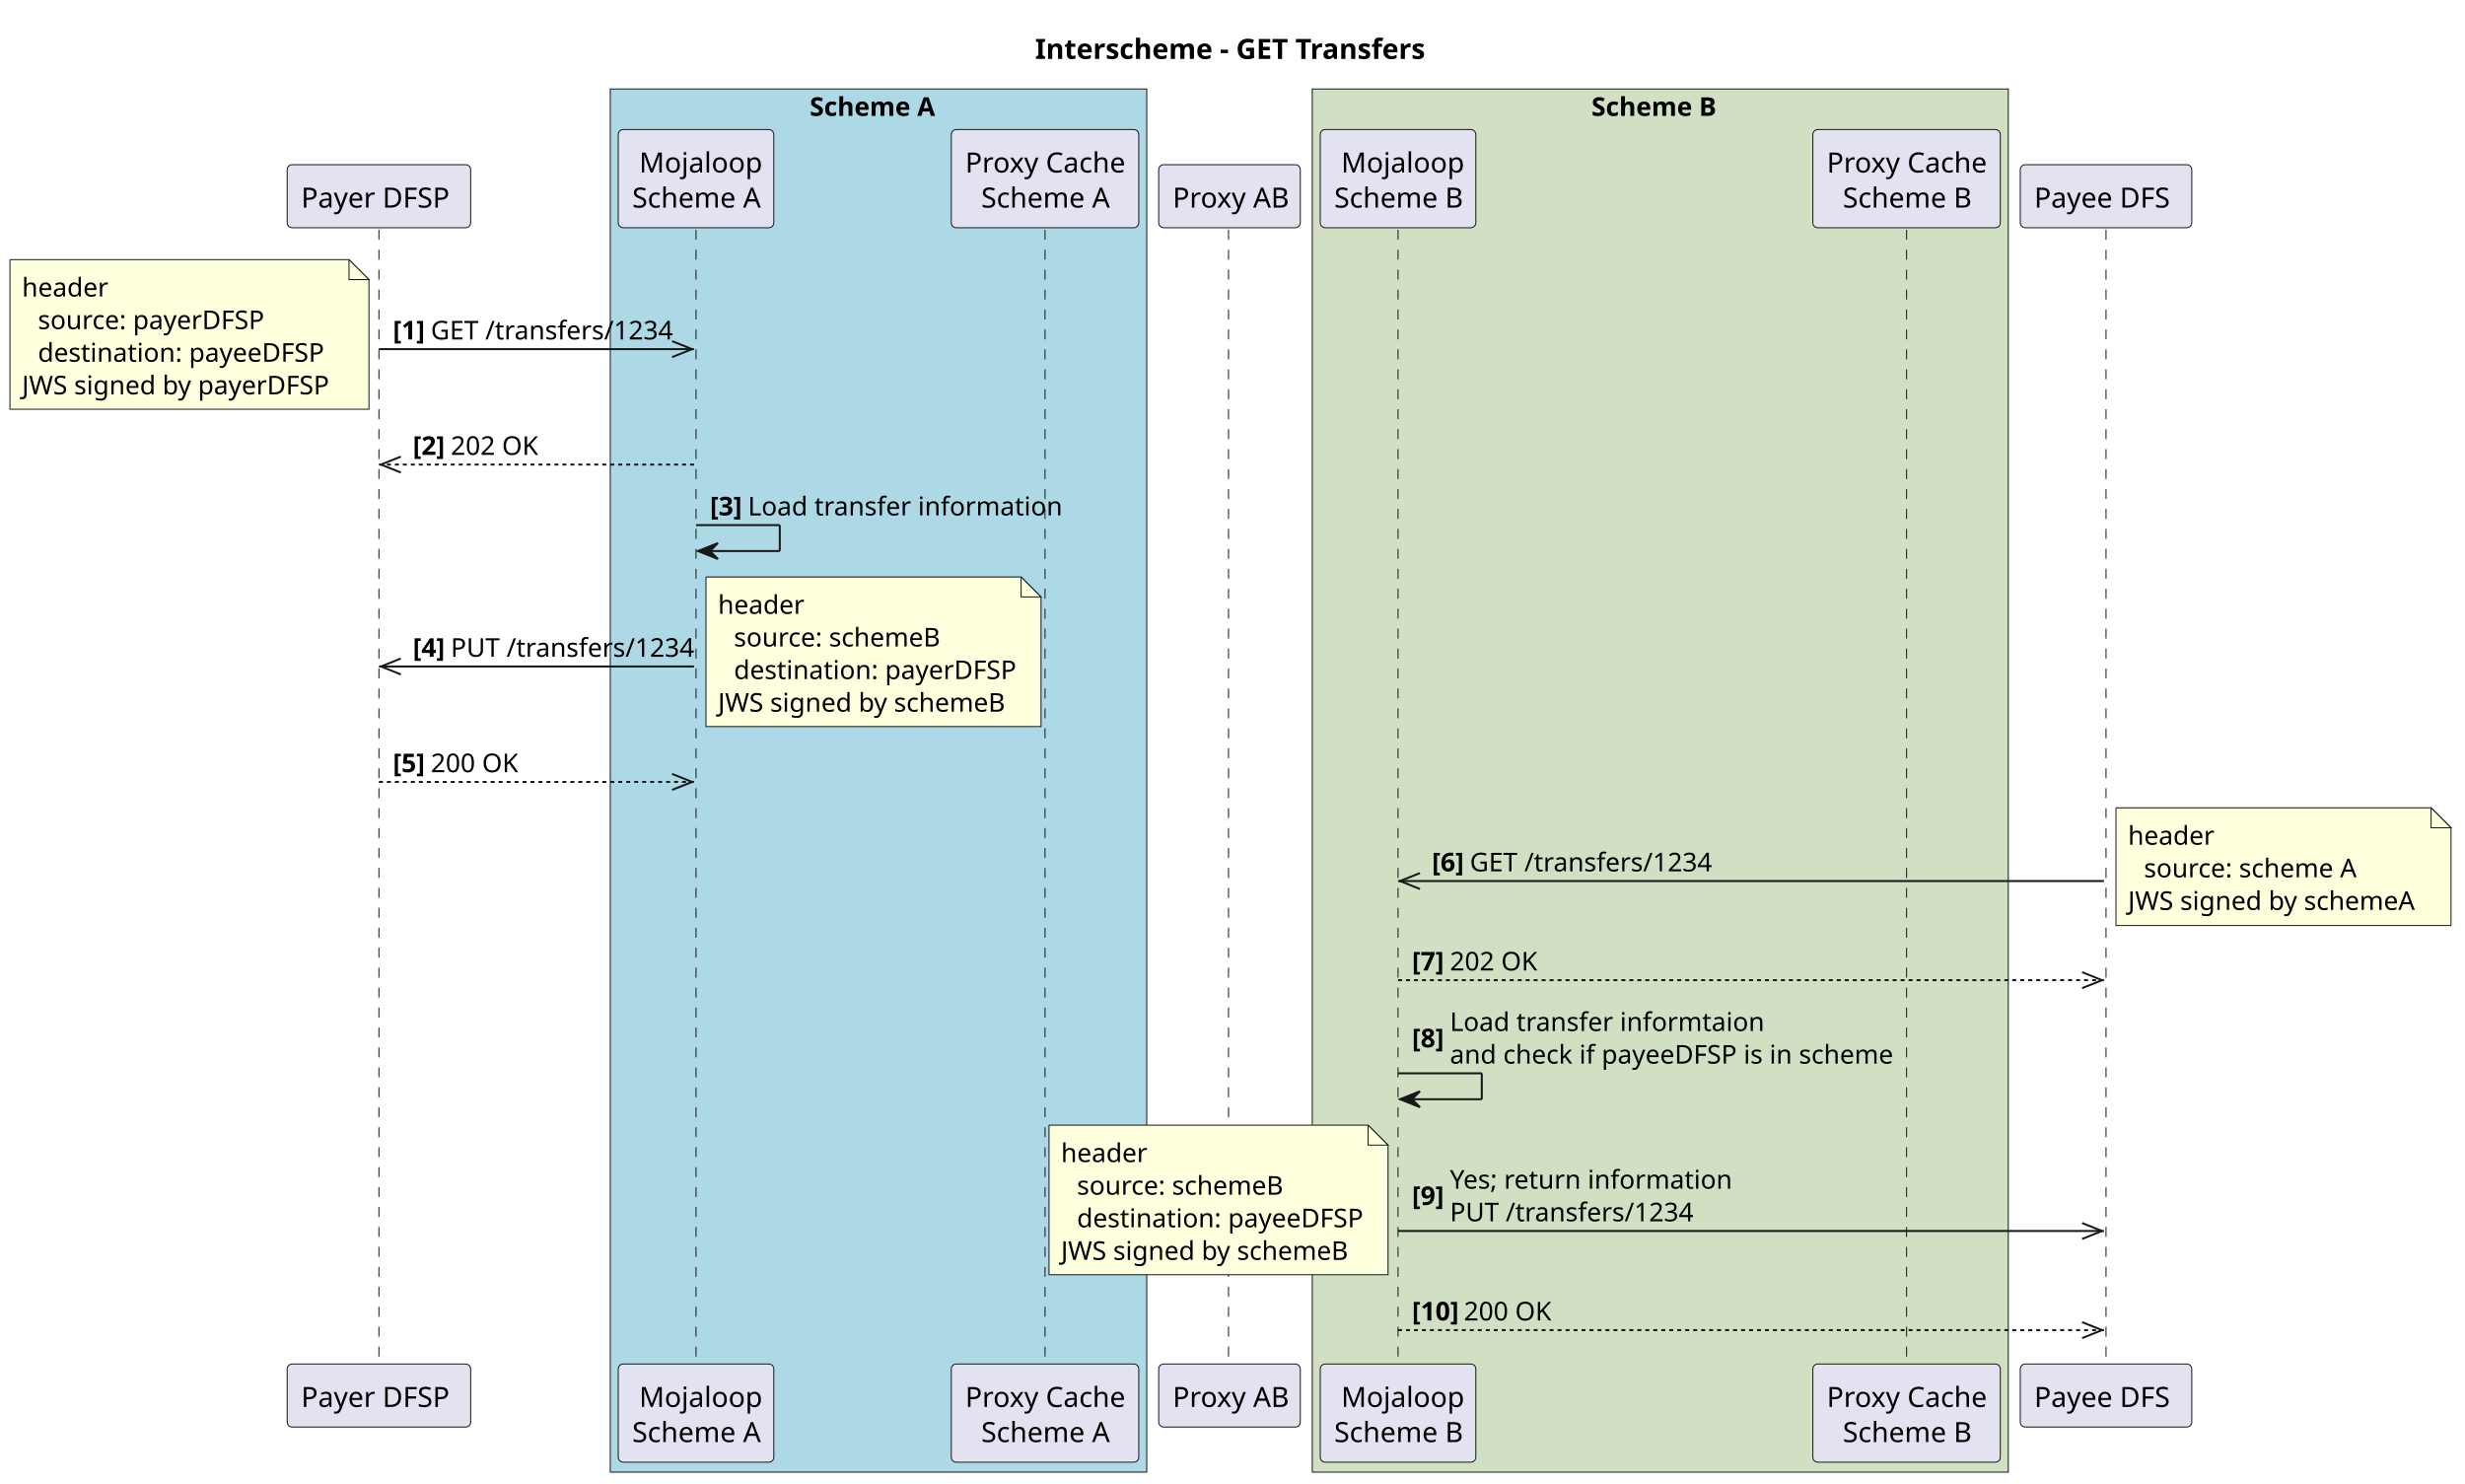
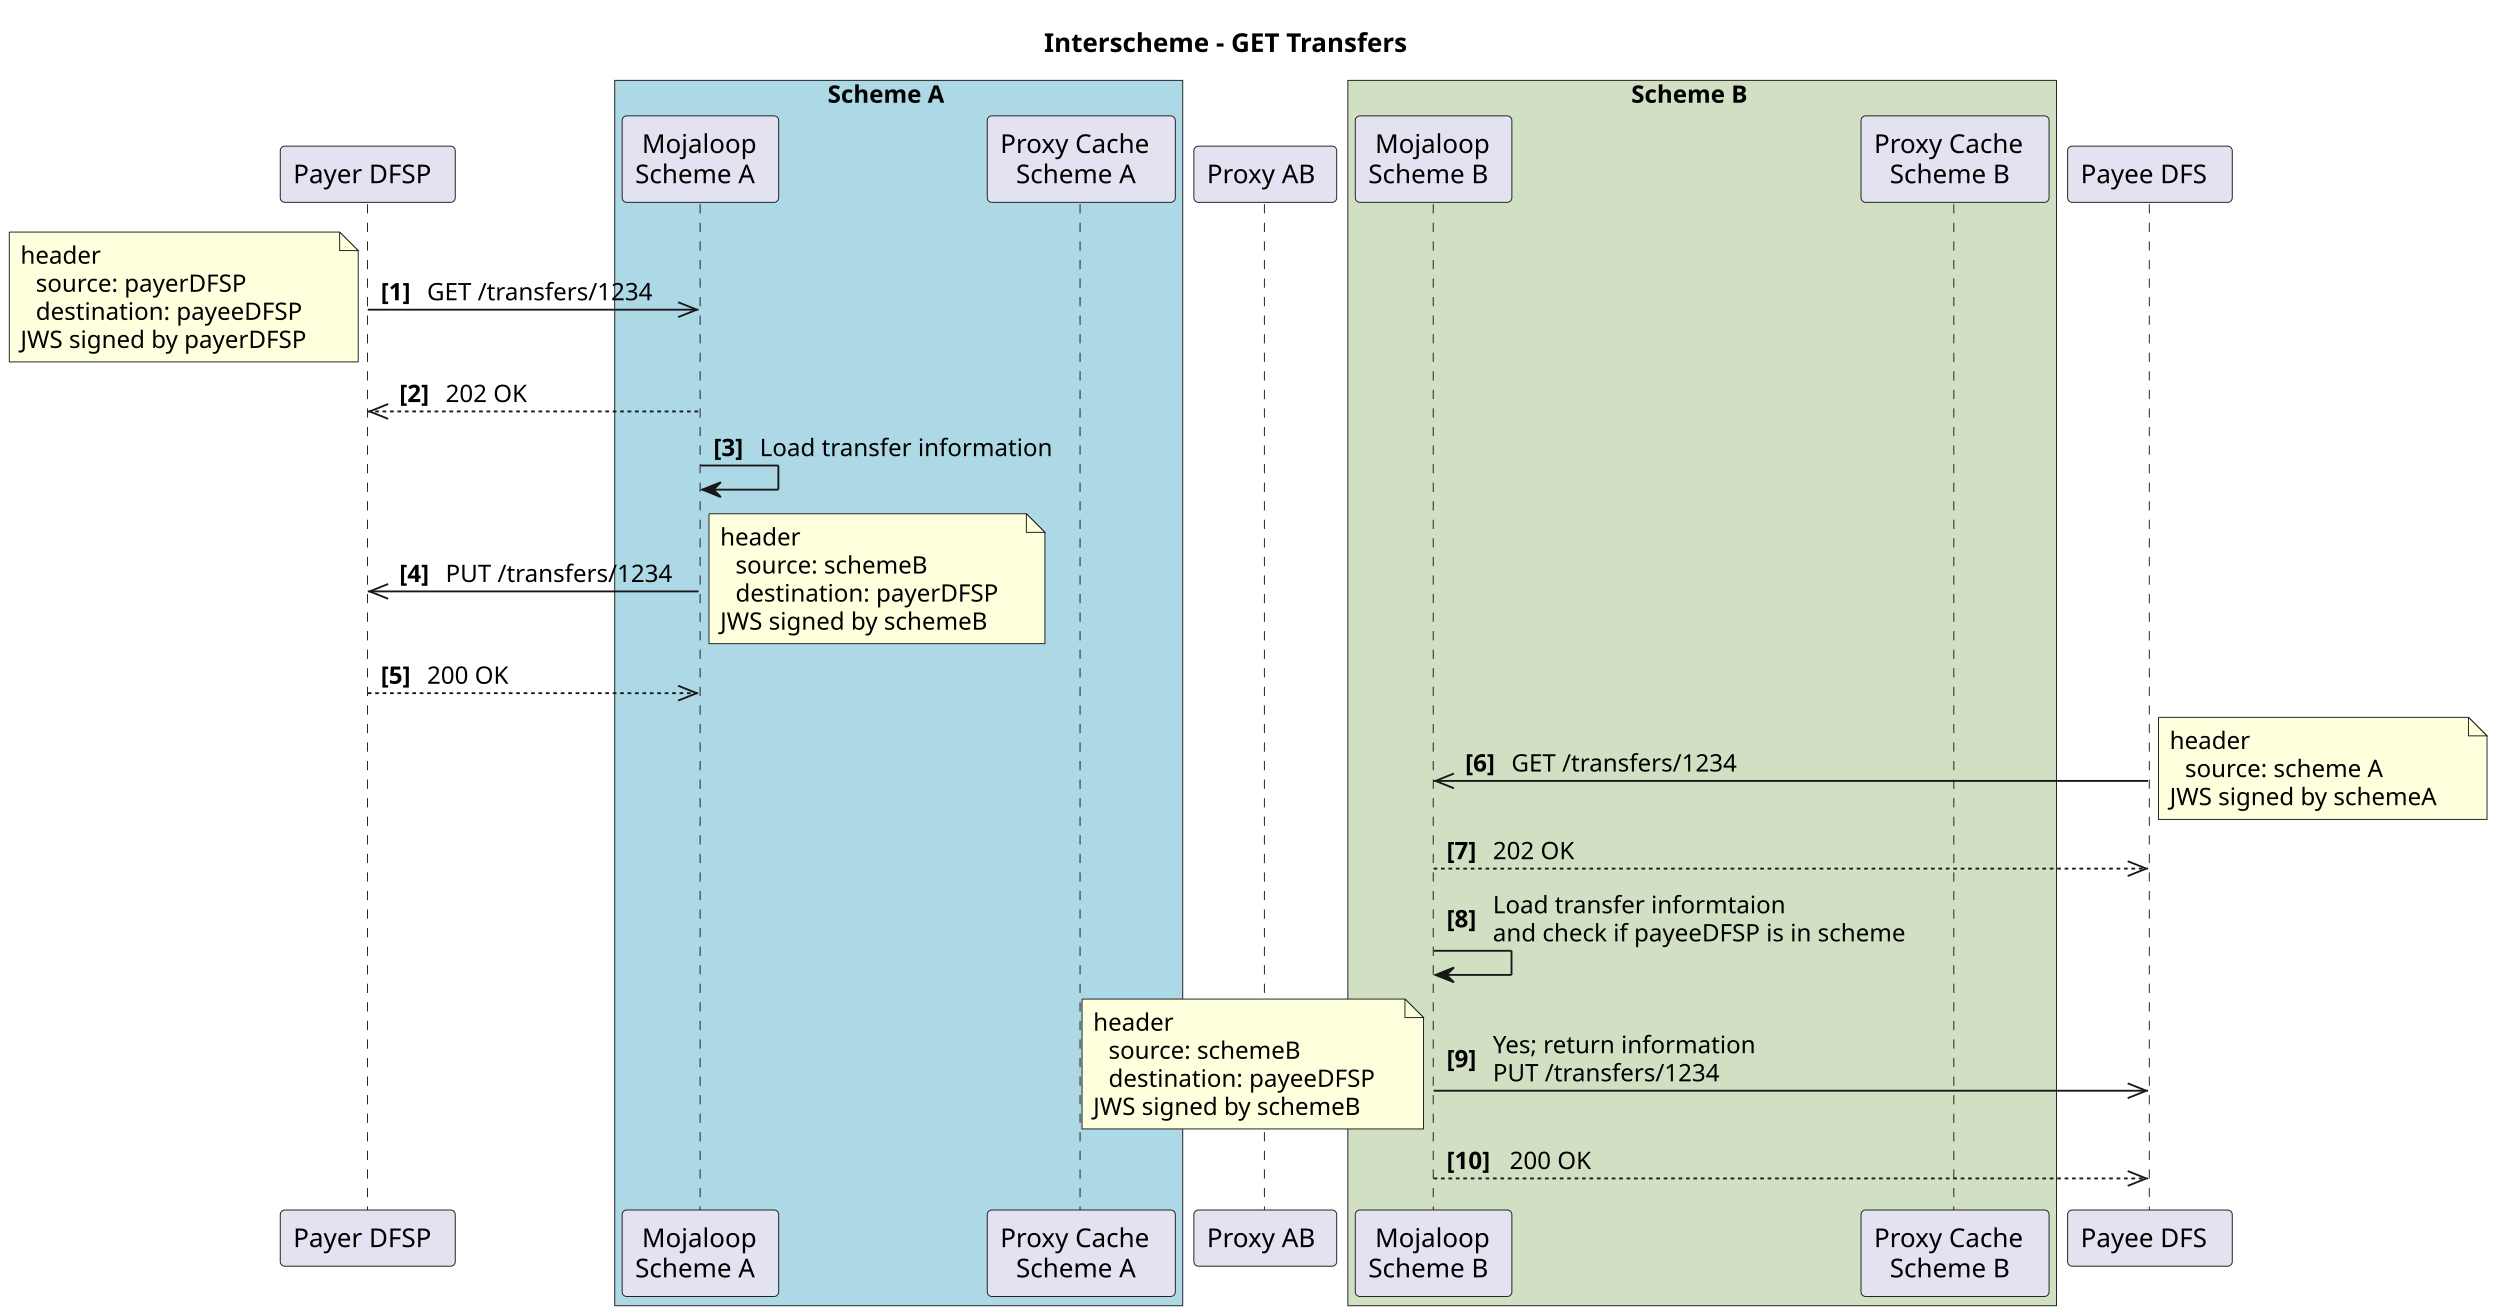
- <svg xmlns="http://www.w3.org/2000/svg" contentStyleType="text/css" height="744px" preserveAspectRatio="none" style="width:1236px;height:744px;background:#FFFFFF;" version="1.1" viewBox="0 0 1236 744" width="1236px" zoomAndPan="magnify">
+ <svg xmlns="http://www.w3.org/2000/svg" contentStyleType="text/css" height="709px" preserveAspectRatio="none" style="width:1347px;height:709px;background:#FFFFFF;" version="1.1" viewBox="0 0 1347 709" width="1347px" zoomAndPan="magnify">
  <defs />
  <g>
-     <text fill="#000000" font-family="sans-serif" font-size="14" font-weight="bold" lengthAdjust="spacing" textLength="200" x="519" y="29.533">Interscheme - GET Transfers</text>
-     <rect fill="#ADD8E6" height="693.523" style="stroke:#181818;stroke-width:0.5;" width="269" x="306" y="44.609" />
-     <text fill="#000000" font-family="sans-serif" font-size="13" font-weight="bold" lengthAdjust="spacing" textLength="65" x="406" y="58.105">Scheme A</text>
-     <rect fill="#D1E0C3" height="693.523" style="stroke:#181818;stroke-width:0.5;" width="349" x="658" y="44.609" />
-     <text fill="#000000" font-family="sans-serif" font-size="13" font-weight="bold" lengthAdjust="spacing" textLength="65" x="798" y="58.105">Scheme B</text>
-     <line style="stroke:#181818;stroke-width:0.5;stroke-dasharray:5.0,5.0;" x1="190" x2="190" y1="115.18" y2="684.914" />
-     <line style="stroke:#181818;stroke-width:0.5;stroke-dasharray:5.0,5.0;" x1="349" x2="349" y1="115.18" y2="684.914" />
-     <line style="stroke:#181818;stroke-width:0.5;stroke-dasharray:5.0,5.0;" x1="524" x2="524" y1="115.18" y2="684.914" />
-     <line style="stroke:#181818;stroke-width:0.5;stroke-dasharray:5.0,5.0;" x1="616" x2="616" y1="115.18" y2="684.914" />
-     <line style="stroke:#181818;stroke-width:0.5;stroke-dasharray:5.0,5.0;" x1="701" x2="701" y1="115.18" y2="684.914" />
-     <line style="stroke:#181818;stroke-width:0.5;stroke-dasharray:5.0,5.0;" x1="956" x2="956" y1="115.18" y2="684.914" />
-     <line style="stroke:#181818;stroke-width:0.5;stroke-dasharray:5.0,5.0;" x1="1056" x2="1056" y1="115.18" y2="684.914" />
-     <rect fill="#E2E2F0" height="31.609" rx="2.5" ry="2.5" style="stroke:#181818;stroke-width:0.5;" width="92" x="144" y="82.57" />
-     <text fill="#000000" font-family="sans-serif" font-size="14" lengthAdjust="spacing" textLength="78" x="151" y="104.103">Payer DFSP</text>
-     <rect fill="#E2E2F0" height="31.609" rx="2.5" ry="2.5" style="stroke:#181818;stroke-width:0.5;" width="92" x="144" y="683.914" />
-     <text fill="#000000" font-family="sans-serif" font-size="14" lengthAdjust="spacing" textLength="78" x="151" y="705.447">Payer DFSP</text>
-     <rect fill="#E2E2F0" height="49.219" rx="2.5" ry="2.5" style="stroke:#181818;stroke-width:0.5;" width="78" x="310" y="64.961" />
-     <text fill="#000000" font-family="sans-serif" font-size="14" lengthAdjust="spacing" textLength="57" x="320.5" y="86.494">Mojaloop</text>
-     <text fill="#000000" font-family="sans-serif" font-size="14" lengthAdjust="spacing" textLength="64" x="317" y="104.103">Scheme A</text>
-     <rect fill="#E2E2F0" height="49.219" rx="2.5" ry="2.5" style="stroke:#181818;stroke-width:0.5;" width="78" x="310" y="683.914" />
-     <text fill="#000000" font-family="sans-serif" font-size="14" lengthAdjust="spacing" textLength="57" x="320.5" y="705.447">Mojaloop</text>
-     <text fill="#000000" font-family="sans-serif" font-size="14" lengthAdjust="spacing" textLength="64" x="317" y="723.057">Scheme A</text>
-     <rect fill="#E2E2F0" height="49.219" rx="2.5" ry="2.5" style="stroke:#181818;stroke-width:0.5;" width="94" x="477" y="64.961" />
-     <text fill="#000000" font-family="sans-serif" font-size="14" lengthAdjust="spacing" textLength="80" x="484" y="86.494">Proxy Cache</text>
-     <text fill="#000000" font-family="sans-serif" font-size="14" lengthAdjust="spacing" textLength="64" x="492" y="104.103">Scheme A</text>
-     <rect fill="#E2E2F0" height="49.219" rx="2.5" ry="2.5" style="stroke:#181818;stroke-width:0.5;" width="94" x="477" y="683.914" />
-     <text fill="#000000" font-family="sans-serif" font-size="14" lengthAdjust="spacing" textLength="80" x="484" y="705.447">Proxy Cache</text>
-     <text fill="#000000" font-family="sans-serif" font-size="14" lengthAdjust="spacing" textLength="64" x="492" y="723.057">Scheme A</text>
-     <rect fill="#E2E2F0" height="31.609" rx="2.5" ry="2.5" style="stroke:#181818;stroke-width:0.5;" width="71" x="581" y="82.57" />
-     <text fill="#000000" font-family="sans-serif" font-size="14" lengthAdjust="spacing" textLength="57" x="588" y="104.103">Proxy AB</text>
-     <rect fill="#E2E2F0" height="31.609" rx="2.5" ry="2.5" style="stroke:#181818;stroke-width:0.5;" width="71" x="581" y="683.914" />
-     <text fill="#000000" font-family="sans-serif" font-size="14" lengthAdjust="spacing" textLength="57" x="588" y="705.447">Proxy AB</text>
-     <rect fill="#E2E2F0" height="49.219" rx="2.5" ry="2.5" style="stroke:#181818;stroke-width:0.5;" width="78" x="662" y="64.961" />
-     <text fill="#000000" font-family="sans-serif" font-size="14" lengthAdjust="spacing" textLength="57" x="672.5" y="86.494">Mojaloop</text>
-     <text fill="#000000" font-family="sans-serif" font-size="14" lengthAdjust="spacing" textLength="64" x="669" y="104.103">Scheme B</text>
-     <rect fill="#E2E2F0" height="49.219" rx="2.5" ry="2.5" style="stroke:#181818;stroke-width:0.5;" width="78" x="662" y="683.914" />
-     <text fill="#000000" font-family="sans-serif" font-size="14" lengthAdjust="spacing" textLength="57" x="672.5" y="705.447">Mojaloop</text>
-     <text fill="#000000" font-family="sans-serif" font-size="14" lengthAdjust="spacing" textLength="64" x="669" y="723.057">Scheme B</text>
-     <rect fill="#E2E2F0" height="49.219" rx="2.5" ry="2.5" style="stroke:#181818;stroke-width:0.5;" width="94" x="909" y="64.961" />
-     <text fill="#000000" font-family="sans-serif" font-size="14" lengthAdjust="spacing" textLength="80" x="916" y="86.494">Proxy Cache</text>
-     <text fill="#000000" font-family="sans-serif" font-size="14" lengthAdjust="spacing" textLength="64" x="924" y="104.103">Scheme B</text>
-     <rect fill="#E2E2F0" height="49.219" rx="2.5" ry="2.5" style="stroke:#181818;stroke-width:0.5;" width="94" x="909" y="683.914" />
-     <text fill="#000000" font-family="sans-serif" font-size="14" lengthAdjust="spacing" textLength="80" x="916" y="705.447">Proxy Cache</text>
-     <text fill="#000000" font-family="sans-serif" font-size="14" lengthAdjust="spacing" textLength="64" x="924" y="723.057">Scheme B</text>
-     <rect fill="#E2E2F0" height="31.609" rx="2.5" ry="2.5" style="stroke:#181818;stroke-width:0.5;" width="86" x="1013" y="82.57" />
-     <text fill="#000000" font-family="sans-serif" font-size="14" lengthAdjust="spacing" textLength="72" x="1020" y="104.103">Payee DFS</text>
-     <rect fill="#E2E2F0" height="31.609" rx="2.5" ry="2.5" style="stroke:#181818;stroke-width:0.5;" width="86" x="1013" y="683.914" />
-     <text fill="#000000" font-family="sans-serif" font-size="14" lengthAdjust="spacing" textLength="72" x="1020" y="705.447">Payee DFS</text>
-     <line style="stroke:#181818;stroke-width:1.0;" x1="347" x2="337" y1="175.059" y2="171.059" />
-     <line style="stroke:#181818;stroke-width:1.0;" x1="347" x2="337" y1="175.059" y2="179.059" />
-     <line style="stroke:#181818;stroke-width:1.0;" x1="190" x2="348" y1="175.059" y2="175.059" />
-     <text fill="#000000" font-family="sans-serif" font-size="13" font-weight="bold" lengthAdjust="spacing" textLength="15" x="197" y="170.202">[1]</text>
-     <text fill="#000000" font-family="sans-serif" font-size="13" lengthAdjust="spacing" textLength="116" x="216" y="170.202">GET /transfers/1234</text>
-     <path d="M5,130.18 L5,205.18 L185,205.18 L185,140.18 L175,130.18 L5,130.18 " fill="#FEFFDD" style="stroke:#181818;stroke-width:0.5;" />
-     <path d="M175,130.18 L175,140.18 L185,140.18 L175,130.18 " fill="#FEFFDD" style="stroke:#181818;stroke-width:0.5;" />
-     <text fill="#000000" font-family="sans-serif" font-size="13" lengthAdjust="spacing" textLength="39" x="11" y="148.675">header</text>
-     <text fill="#000000" font-family="sans-serif" font-size="13" lengthAdjust="spacing" textLength="114" x="19" y="165.026">source: payerDFSP</text>
-     <text fill="#000000" font-family="sans-serif" font-size="13" lengthAdjust="spacing" textLength="141" x="19" y="181.378">destination: payeeDFSP</text>
-     <text fill="#000000" font-family="sans-serif" font-size="13" lengthAdjust="spacing" textLength="159" x="11" y="197.73">JWS signed by payerDFSP</text>
-     <line style="stroke:#181818;stroke-width:1.0;" x1="191" x2="201" y1="232.938" y2="228.938" />
-     <line style="stroke:#181818;stroke-width:1.0;" x1="191" x2="201" y1="232.938" y2="236.938" />
-     <line style="stroke:#181818;stroke-width:1.0;stroke-dasharray:2.0,2.0;" x1="190" x2="348" y1="232.938" y2="232.938" />
-     <text fill="#000000" font-family="sans-serif" font-size="13" font-weight="bold" lengthAdjust="spacing" textLength="15" x="207" y="228.081">[2]</text>
-     <text fill="#000000" font-family="sans-serif" font-size="13" lengthAdjust="spacing" textLength="44" x="226" y="228.081">202 OK</text>
-     <line style="stroke:#181818;stroke-width:1.0;" x1="349" x2="391" y1="263.289" y2="263.289" />
-     <line style="stroke:#181818;stroke-width:1.0;" x1="391" x2="391" y1="263.289" y2="276.289" />
-     <line style="stroke:#181818;stroke-width:1.0;" x1="350" x2="391" y1="276.289" y2="276.289" />
-     <polygon fill="#181818" points="360,272.289,350,276.289,360,280.289,356,276.289" style="stroke:#181818;stroke-width:1.0;" />
-     <text fill="#000000" font-family="sans-serif" font-size="13" font-weight="bold" lengthAdjust="spacing" textLength="15" x="356" y="258.433">[3]</text>
-     <text fill="#000000" font-family="sans-serif" font-size="13" lengthAdjust="spacing" textLength="142" x="375" y="258.433">Load transfer information</text>
-     <line style="stroke:#181818;stroke-width:1.0;" x1="191" x2="201" y1="334.168" y2="330.168" />
-     <line style="stroke:#181818;stroke-width:1.0;" x1="191" x2="201" y1="334.168" y2="338.168" />
-     <line style="stroke:#181818;stroke-width:1.0;" x1="190" x2="348" y1="334.168" y2="334.168" />
-     <text fill="#000000" font-family="sans-serif" font-size="13" font-weight="bold" lengthAdjust="spacing" textLength="15" x="207" y="329.312">[4]</text>
-     <text fill="#000000" font-family="sans-serif" font-size="13" lengthAdjust="spacing" textLength="115" x="226" y="329.312">PUT /transfers/1234</text>
-     <path d="M354,289.289 L354,364.289 L522,364.289 L522,299.289 L512,289.289 L354,289.289 " fill="#FEFFDD" style="stroke:#181818;stroke-width:0.5;" />
-     <path d="M512,289.289 L512,299.289 L522,299.289 L512,289.289 " fill="#FEFFDD" style="stroke:#181818;stroke-width:0.5;" />
-     <text fill="#000000" font-family="sans-serif" font-size="13" lengthAdjust="spacing" textLength="39" x="360" y="307.784">header</text>
-     <text fill="#000000" font-family="sans-serif" font-size="13" lengthAdjust="spacing" textLength="102" x="368" y="324.136">source: schemeB</text>
-     <text fill="#000000" font-family="sans-serif" font-size="13" lengthAdjust="spacing" textLength="138" x="368" y="340.487">destination: payerDFSP</text>
-     <text fill="#000000" font-family="sans-serif" font-size="13" lengthAdjust="spacing" textLength="147" x="360" y="356.839">JWS signed by schemeB</text>
-     <line style="stroke:#181818;stroke-width:1.0;" x1="347" x2="337" y1="392.047" y2="388.047" />
-     <line style="stroke:#181818;stroke-width:1.0;" x1="347" x2="337" y1="392.047" y2="396.047" />
-     <line style="stroke:#181818;stroke-width:1.0;stroke-dasharray:2.0,2.0;" x1="190" x2="348" y1="392.047" y2="392.047" />
-     <text fill="#000000" font-family="sans-serif" font-size="13" font-weight="bold" lengthAdjust="spacing" textLength="15" x="197" y="387.19">[5]</text>
-     <text fill="#000000" font-family="sans-serif" font-size="13" lengthAdjust="spacing" textLength="44" x="216" y="387.19">200 OK</text>
-     <line style="stroke:#181818;stroke-width:1.0;" x1="702" x2="712" y1="441.75" y2="437.75" />
-     <line style="stroke:#181818;stroke-width:1.0;" x1="702" x2="712" y1="441.75" y2="445.75" />
-     <line style="stroke:#181818;stroke-width:1.0;" x1="701" x2="1055" y1="441.75" y2="441.75" />
-     <text fill="#000000" font-family="sans-serif" font-size="13" font-weight="bold" lengthAdjust="spacing" textLength="15" x="718" y="436.894">[6]</text>
-     <text fill="#000000" font-family="sans-serif" font-size="13" lengthAdjust="spacing" textLength="116" x="737" y="436.894">GET /transfers/1234</text>
-     <path d="M1061,405.047 L1061,464.047 L1229,464.047 L1229,415.047 L1219,405.047 L1061,405.047 " fill="#FEFFDD" style="stroke:#181818;stroke-width:0.5;" />
-     <path d="M1219,405.047 L1219,415.047 L1229,415.047 L1219,405.047 " fill="#FEFFDD" style="stroke:#181818;stroke-width:0.5;" />
-     <text fill="#000000" font-family="sans-serif" font-size="13" lengthAdjust="spacing" textLength="39" x="1067" y="423.542">header</text>
-     <text fill="#000000" font-family="sans-serif" font-size="13" lengthAdjust="spacing" textLength="106" x="1075" y="439.894">source: scheme A</text>
-     <text fill="#000000" font-family="sans-serif" font-size="13" lengthAdjust="spacing" textLength="147" x="1067" y="456.245">JWS signed by schemeA</text>
-     <line style="stroke:#181818;stroke-width:1.0;" x1="1054" x2="1044" y1="491.453" y2="487.453" />
-     <line style="stroke:#181818;stroke-width:1.0;" x1="1054" x2="1044" y1="491.453" y2="495.453" />
-     <line style="stroke:#181818;stroke-width:1.0;stroke-dasharray:2.0,2.0;" x1="701" x2="1055" y1="491.453" y2="491.453" />
-     <text fill="#000000" font-family="sans-serif" font-size="13" font-weight="bold" lengthAdjust="spacing" textLength="15" x="708" y="486.597">[7]</text>
-     <text fill="#000000" font-family="sans-serif" font-size="13" lengthAdjust="spacing" textLength="44" x="727" y="486.597">202 OK</text>
-     <line style="stroke:#181818;stroke-width:1.0;" x1="701" x2="743" y1="538.156" y2="538.156" />
-     <line style="stroke:#181818;stroke-width:1.0;" x1="743" x2="743" y1="538.156" y2="551.156" />
-     <line style="stroke:#181818;stroke-width:1.0;" x1="702" x2="743" y1="551.156" y2="551.156" />
-     <polygon fill="#181818" points="712,547.156,702,551.156,712,555.156,708,551.156" style="stroke:#181818;stroke-width:1.0;" />
-     <text fill="#000000" font-family="sans-serif" font-size="13" font-weight="bold" lengthAdjust="spacing" textLength="15" x="708" y="525.124">[8]</text>
-     <text fill="#000000" font-family="sans-serif" font-size="13" lengthAdjust="spacing" textLength="142" x="727" y="516.948">Load transfer informtaion</text>
-     <text fill="#000000" font-family="sans-serif" font-size="13" lengthAdjust="spacing" textLength="222" x="727" y="533.3">and check if payeeDFSP is in scheme</text>
-     <line style="stroke:#181818;stroke-width:1.0;" x1="1054" x2="1044" y1="617.211" y2="613.211" />
-     <line style="stroke:#181818;stroke-width:1.0;" x1="1054" x2="1044" y1="617.211" y2="621.211" />
-     <line style="stroke:#181818;stroke-width:1.0;" x1="701" x2="1055" y1="617.211" y2="617.211" />
-     <text fill="#000000" font-family="sans-serif" font-size="13" font-weight="bold" lengthAdjust="spacing" textLength="15" x="708" y="604.179">[9]</text>
-     <text fill="#000000" font-family="sans-serif" font-size="13" lengthAdjust="spacing" textLength="131" x="727" y="596.003">Yes; return information</text>
-     <text fill="#000000" font-family="sans-serif" font-size="13" lengthAdjust="spacing" textLength="115" x="727" y="612.355">PUT /transfers/1234</text>
-     <path d="M526,564.156 L526,639.156 L696,639.156 L696,574.156 L686,564.156 L526,564.156 " fill="#FEFFDD" style="stroke:#181818;stroke-width:0.5;" />
-     <path d="M686,564.156 L686,574.156 L696,574.156 L686,564.156 " fill="#FEFFDD" style="stroke:#181818;stroke-width:0.5;" />
-     <text fill="#000000" font-family="sans-serif" font-size="13" lengthAdjust="spacing" textLength="39" x="532" y="582.651">header</text>
-     <text fill="#000000" font-family="sans-serif" font-size="13" lengthAdjust="spacing" textLength="102" x="540" y="599.003">source: schemeB</text>
-     <text fill="#000000" font-family="sans-serif" font-size="13" lengthAdjust="spacing" textLength="141" x="540" y="615.355">destination: payeeDFSP</text>
-     <text fill="#000000" font-family="sans-serif" font-size="13" lengthAdjust="spacing" textLength="147" x="532" y="631.706">JWS signed by schemeB</text>
-     <line style="stroke:#181818;stroke-width:1.0;" x1="1054" x2="1044" y1="666.914" y2="662.914" />
-     <line style="stroke:#181818;stroke-width:1.0;" x1="1054" x2="1044" y1="666.914" y2="670.914" />
-     <line style="stroke:#181818;stroke-width:1.0;stroke-dasharray:2.0,2.0;" x1="701" x2="1055" y1="666.914" y2="666.914" />
-     <text fill="#000000" font-family="sans-serif" font-size="13" font-weight="bold" lengthAdjust="spacing" textLength="22" x="708" y="662.058">[10]</text>
-     <text fill="#000000" font-family="sans-serif" font-size="13" lengthAdjust="spacing" textLength="44" x="734" y="662.058">200 OK</text>
+     <text fill="#000000" font-family="sans-serif" font-size="14" font-weight="bold" lengthAdjust="spacing" textLength="224.506" x="562.504" y="27.995">Interscheme - GET Transfers</text>
+     <rect fill="#ADD8E6" height="660.242" style="stroke:#181818;stroke-width:0.5;" width="306.041" x="331.215" y="43.297" />
+     <text fill="#000000" font-family="sans-serif" font-size="13" font-weight="bold" lengthAdjust="spacing" textLength="72.09" x="445.928" y="55.364">Scheme A</text>
+     <rect fill="#D1E0C3" height="660.242" style="stroke:#181818;stroke-width:0.5;" width="381.82" x="726.222" y="43.297" />
+     <text fill="#000000" font-family="sans-serif" font-size="13" font-weight="bold" lengthAdjust="spacing" textLength="71.938" x="878.9" y="55.364">Scheme B</text>
+     <line style="stroke:#181818;stroke-width:0.5;stroke-dasharray:5.0,5.0;" x1="198" x2="198" y1="110.023" y2="652.945" />
+     <line style="stroke:#181818;stroke-width:0.5;stroke-dasharray:5.0,5.0;" x1="377.215" x2="377.215" y1="110.023" y2="652.945" />
+     <line style="stroke:#181818;stroke-width:0.5;stroke-dasharray:5.0,5.0;" x1="581.934" x2="581.934" y1="110.023" y2="652.945" />
+     <line style="stroke:#181818;stroke-width:0.5;stroke-dasharray:5.0,5.0;" x1="681.256" x2="681.256" y1="110.023" y2="652.945" />
+     <line style="stroke:#181818;stroke-width:0.5;stroke-dasharray:5.0,5.0;" x1="772.222" x2="772.222" y1="110.023" y2="652.945" />
+     <line style="stroke:#181818;stroke-width:0.5;stroke-dasharray:5.0,5.0;" x1="1052.719" x2="1052.719" y1="110.023" y2="652.945" />
+     <line style="stroke:#181818;stroke-width:0.5;stroke-dasharray:5.0,5.0;" x1="1158.042" x2="1158.042" y1="110.023" y2="652.945" />
+     <rect fill="#E2E2F0" height="30.297" rx="2.5" ry="2.5" style="stroke:#181818;stroke-width:0.5;" width="94.288" x="151" y="78.727" />
+     <text fill="#000000" font-family="sans-serif" font-size="14" lengthAdjust="spacing" textLength="80.288" x="158" y="98.722">Payer DFSP</text>
+     <rect fill="#E2E2F0" height="30.297" rx="2.5" ry="2.5" style="stroke:#181818;stroke-width:0.5;" width="94.288" x="151" y="651.945" />
+     <text fill="#000000" font-family="sans-serif" font-size="14" lengthAdjust="spacing" textLength="80.288" x="158" y="671.94">Payer DFSP</text>
+     <rect fill="#E2E2F0" height="46.594" rx="2.5" ry="2.5" style="stroke:#181818;stroke-width:0.5;" width="84.349" x="335.215" y="62.43" />
+     <text fill="#000000" font-family="sans-serif" font-size="14" lengthAdjust="spacing" textLength="63.02" x="345.879" y="82.425">Mojaloop</text>
+     <text fill="#000000" font-family="sans-serif" font-size="14" lengthAdjust="spacing" textLength="70.349" x="342.215" y="98.722">Scheme A</text>
+     <rect fill="#E2E2F0" height="46.594" rx="2.5" ry="2.5" style="stroke:#181818;stroke-width:0.5;" width="84.349" x="335.215" y="651.945" />
+     <text fill="#000000" font-family="sans-serif" font-size="14" lengthAdjust="spacing" textLength="63.02" x="345.879" y="671.94">Mojaloop</text>
+     <text fill="#000000" font-family="sans-serif" font-size="14" lengthAdjust="spacing" textLength="70.349" x="342.215" y="688.237">Scheme A</text>
+     <rect fill="#E2E2F0" height="46.594" rx="2.5" ry="2.5" style="stroke:#181818;stroke-width:0.5;" width="101.322" x="531.934" y="62.43" />
+     <text fill="#000000" font-family="sans-serif" font-size="14" lengthAdjust="spacing" textLength="87.322" x="538.934" y="82.425">Proxy Cache</text>
+     <text fill="#000000" font-family="sans-serif" font-size="14" lengthAdjust="spacing" textLength="70.349" x="547.42" y="98.722">Scheme A</text>
+     <rect fill="#E2E2F0" height="46.594" rx="2.5" ry="2.5" style="stroke:#181818;stroke-width:0.5;" width="101.322" x="531.934" y="651.945" />
+     <text fill="#000000" font-family="sans-serif" font-size="14" lengthAdjust="spacing" textLength="87.322" x="538.934" y="671.94">Proxy Cache</text>
+     <text fill="#000000" font-family="sans-serif" font-size="14" lengthAdjust="spacing" textLength="70.349" x="547.42" y="688.237">Scheme A</text>
+     <rect fill="#E2E2F0" height="30.297" rx="2.5" ry="2.5" style="stroke:#181818;stroke-width:0.5;" width="76.966" x="643.256" y="78.727" />
+     <text fill="#000000" font-family="sans-serif" font-size="14" lengthAdjust="spacing" textLength="62.966" x="650.256" y="98.722">Proxy AB</text>
+     <rect fill="#E2E2F0" height="30.297" rx="2.5" ry="2.5" style="stroke:#181818;stroke-width:0.5;" width="76.966" x="643.256" y="651.945" />
+     <text fill="#000000" font-family="sans-serif" font-size="14" lengthAdjust="spacing" textLength="62.966" x="650.256" y="671.94">Proxy AB</text>
+     <rect fill="#E2E2F0" height="46.594" rx="2.5" ry="2.5" style="stroke:#181818;stroke-width:0.5;" width="84.376" x="730.222" y="62.43" />
+     <text fill="#000000" font-family="sans-serif" font-size="14" lengthAdjust="spacing" textLength="63.02" x="740.899" y="82.425">Mojaloop</text>
+     <text fill="#000000" font-family="sans-serif" font-size="14" lengthAdjust="spacing" textLength="70.376" x="737.222" y="98.722">Scheme B</text>
+     <rect fill="#E2E2F0" height="46.594" rx="2.5" ry="2.5" style="stroke:#181818;stroke-width:0.5;" width="84.376" x="730.222" y="651.945" />
+     <text fill="#000000" font-family="sans-serif" font-size="14" lengthAdjust="spacing" textLength="63.02" x="740.899" y="671.94">Mojaloop</text>
+     <text fill="#000000" font-family="sans-serif" font-size="14" lengthAdjust="spacing" textLength="70.376" x="737.222" y="688.237">Scheme B</text>
+     <rect fill="#E2E2F0" height="46.594" rx="2.5" ry="2.5" style="stroke:#181818;stroke-width:0.5;" width="101.322" x="1002.719" y="62.43" />
+     <text fill="#000000" font-family="sans-serif" font-size="14" lengthAdjust="spacing" textLength="87.322" x="1009.719" y="82.425">Proxy Cache</text>
+     <text fill="#000000" font-family="sans-serif" font-size="14" lengthAdjust="spacing" textLength="70.376" x="1018.192" y="98.722">Scheme B</text>
+     <rect fill="#E2E2F0" height="46.594" rx="2.5" ry="2.5" style="stroke:#181818;stroke-width:0.5;" width="101.322" x="1002.719" y="651.945" />
+     <text fill="#000000" font-family="sans-serif" font-size="14" lengthAdjust="spacing" textLength="87.322" x="1009.719" y="671.94">Proxy Cache</text>
+     <text fill="#000000" font-family="sans-serif" font-size="14" lengthAdjust="spacing" textLength="70.376" x="1018.192" y="688.237">Scheme B</text>
+     <rect fill="#E2E2F0" height="30.297" rx="2.5" ry="2.5" style="stroke:#181818;stroke-width:0.5;" width="88.703" x="1114.042" y="78.727" />
+     <text fill="#000000" font-family="sans-serif" font-size="14" lengthAdjust="spacing" textLength="74.703" x="1121.042" y="98.722">Payee DFS</text>
+     <rect fill="#E2E2F0" height="30.297" rx="2.5" ry="2.5" style="stroke:#181818;stroke-width:0.5;" width="88.703" x="1114.042" y="651.945" />
+     <text fill="#000000" font-family="sans-serif" font-size="14" lengthAdjust="spacing" textLength="74.703" x="1121.042" y="671.94">Payee DFS</text>
+     <line style="stroke:#181818;stroke-width:1.0;" x1="375.39" x2="365.39" y1="166.856" y2="162.856" />
+     <line style="stroke:#181818;stroke-width:1.0;" x1="375.39" x2="365.39" y1="166.856" y2="170.856" />
+     <line style="stroke:#181818;stroke-width:1.0;" x1="198.144" x2="376.39" y1="166.856" y2="166.856" />
+     <text fill="#000000" font-family="sans-serif" font-size="13" font-weight="bold" lengthAdjust="spacing" textLength="20.928" x="205.144" y="161.79">[1]</text>
+     <text fill="#000000" font-family="sans-serif" font-size="13" lengthAdjust="spacing" textLength="130.317" x="230.072" y="161.79">GET /transfers/1234</text>
+     <path d="M5,125.023 L5,195.023 L193,195.023 L193,135.023 L183,125.023 L5,125.023 " fill="#FEFFDD" style="stroke:#181818;stroke-width:0.5;" />
+     <path d="M183,125.023 L183,135.023 L193,135.023 L183,125.023 " fill="#FEFFDD" style="stroke:#181818;stroke-width:0.5;" />
+     <text fill="#000000" font-family="sans-serif" font-size="13" lengthAdjust="spacing" textLength="45.798" x="11" y="142.09">header</text>
+     <text fill="#000000" font-family="sans-serif" font-size="13" lengthAdjust="spacing" textLength="122.802" x="19.265" y="157.223">source: payerDFSP</text>
+     <text fill="#000000" font-family="sans-serif" font-size="13" lengthAdjust="spacing" textLength="154.838" x="19.265" y="172.356">destination: payeeDFSP</text>
+     <text fill="#000000" font-family="sans-serif" font-size="13" lengthAdjust="spacing" textLength="167.242" x="11" y="187.489">JWS signed by payerDFSP</text>
+     <line style="stroke:#181818;stroke-width:1.0;" x1="199.144" x2="209.144" y1="221.688" y2="217.688" />
+     <line style="stroke:#181818;stroke-width:1.0;" x1="199.144" x2="209.144" y1="221.688" y2="225.688" />
+     <line style="stroke:#181818;stroke-width:1.0;stroke-dasharray:2.0,2.0;" x1="198.144" x2="376.39" y1="221.688" y2="221.688" />
+     <text fill="#000000" font-family="sans-serif" font-size="13" font-weight="bold" lengthAdjust="spacing" textLength="20.928" x="215.144" y="216.622">[2]</text>
+     <text fill="#000000" font-family="sans-serif" font-size="13" lengthAdjust="spacing" textLength="47.703" x="240.072" y="216.622">202 OK</text>
+     <line style="stroke:#181818;stroke-width:1.0;" x1="377.39" x2="419.39" y1="250.82" y2="250.82" />
+     <line style="stroke:#181818;stroke-width:1.0;" x1="419.39" x2="419.39" y1="250.82" y2="263.82" />
+     <line style="stroke:#181818;stroke-width:1.0;" x1="378.39" x2="419.39" y1="263.82" y2="263.82" />
+     <polygon fill="#181818" points="388.39,259.82,378.39,263.82,388.39,267.82,384.39,263.82" style="stroke:#181818;stroke-width:1.0;" />
+     <text fill="#000000" font-family="sans-serif" font-size="13" font-weight="bold" lengthAdjust="spacing" textLength="20.928" x="384.39" y="245.754">[3]</text>
+     <text fill="#000000" font-family="sans-serif" font-size="13" lengthAdjust="spacing" textLength="166.277" x="409.318" y="245.754">Load transfer information</text>
+     <line style="stroke:#181818;stroke-width:1.0;" x1="199.144" x2="209.144" y1="318.652" y2="314.652" />
+     <line style="stroke:#181818;stroke-width:1.0;" x1="199.144" x2="209.144" y1="318.652" y2="322.652" />
+     <line style="stroke:#181818;stroke-width:1.0;" x1="198.144" x2="376.39" y1="318.652" y2="318.652" />
+     <text fill="#000000" font-family="sans-serif" font-size="13" font-weight="bold" lengthAdjust="spacing" textLength="20.928" x="215.144" y="313.586">[4]</text>
+     <text fill="#000000" font-family="sans-serif" font-size="13" lengthAdjust="spacing" textLength="129.384" x="240.072" y="313.586">PUT /transfers/1234</text>
+     <path d="M382,276.82 L382,346.82 L563,346.82 L563,286.82 L553,276.82 L382,276.82 " fill="#FEFFDD" style="stroke:#181818;stroke-width:0.5;" />
+     <path d="M553,276.82 L553,286.82 L563,286.82 L553,276.82 " fill="#FEFFDD" style="stroke:#181818;stroke-width:0.5;" />
+     <text fill="#000000" font-family="sans-serif" font-size="13" lengthAdjust="spacing" textLength="45.798" x="388" y="293.887">header</text>
+     <text fill="#000000" font-family="sans-serif" font-size="13" lengthAdjust="spacing" textLength="111.706" x="396.265" y="309.02">source: schemeB</text>
+     <text fill="#000000" font-family="sans-serif" font-size="13" lengthAdjust="spacing" textLength="152.185" x="396.265" y="324.153">destination: payerDFSP</text>
+     <text fill="#000000" font-family="sans-serif" font-size="13" lengthAdjust="spacing" textLength="156.146" x="388" y="339.286">JWS signed by schemeB</text>
+     <line style="stroke:#181818;stroke-width:1.0;" x1="375.39" x2="365.39" y1="373.484" y2="369.484" />
+     <line style="stroke:#181818;stroke-width:1.0;" x1="375.39" x2="365.39" y1="373.484" y2="377.484" />
+     <line style="stroke:#181818;stroke-width:1.0;stroke-dasharray:2.0,2.0;" x1="198.144" x2="376.39" y1="373.484" y2="373.484" />
+     <text fill="#000000" font-family="sans-serif" font-size="13" font-weight="bold" lengthAdjust="spacing" textLength="20.928" x="205.144" y="368.418">[5]</text>
+     <text fill="#000000" font-family="sans-serif" font-size="13" lengthAdjust="spacing" textLength="47.703" x="230.072" y="368.418">200 OK</text>
+     <line style="stroke:#181818;stroke-width:1.0;" x1="773.41" x2="783.41" y1="420.75" y2="416.75" />
+     <line style="stroke:#181818;stroke-width:1.0;" x1="773.41" x2="783.41" y1="420.75" y2="424.75" />
+     <line style="stroke:#181818;stroke-width:1.0;" x1="772.41" x2="1157.393" y1="420.75" y2="420.75" />
+     <text fill="#000000" font-family="sans-serif" font-size="13" font-weight="bold" lengthAdjust="spacing" textLength="20.928" x="789.41" y="415.684">[6]</text>
+     <text fill="#000000" font-family="sans-serif" font-size="13" lengthAdjust="spacing" textLength="130.317" x="814.338" y="415.684">GET /transfers/1234</text>
+     <path d="M1163,386.484 L1163,441.484 L1340,441.484 L1340,396.484 L1330,386.484 L1163,386.484 " fill="#FEFFDD" style="stroke:#181818;stroke-width:0.5;" />
+     <path d="M1330,386.484 L1330,396.484 L1340,396.484 L1330,386.484 " fill="#FEFFDD" style="stroke:#181818;stroke-width:0.5;" />
+     <text fill="#000000" font-family="sans-serif" font-size="13" lengthAdjust="spacing" textLength="45.798" x="1169" y="403.551">header</text>
+     <text fill="#000000" font-family="sans-serif" font-size="13" lengthAdjust="spacing" textLength="115.813" x="1177.265" y="418.684">source: scheme A</text>
+     <text fill="#000000" font-family="sans-serif" font-size="13" lengthAdjust="spacing" textLength="156.121" x="1169" y="433.817">JWS signed by schemeA</text>
+     <line style="stroke:#181818;stroke-width:1.0;" x1="1156.393" x2="1146.393" y1="468.016" y2="464.016" />
+     <line style="stroke:#181818;stroke-width:1.0;" x1="1156.393" x2="1146.393" y1="468.016" y2="472.016" />
+     <line style="stroke:#181818;stroke-width:1.0;stroke-dasharray:2.0,2.0;" x1="772.41" x2="1157.393" y1="468.016" y2="468.016" />
+     <text fill="#000000" font-family="sans-serif" font-size="13" font-weight="bold" lengthAdjust="spacing" textLength="20.928" x="779.41" y="462.95">[7]</text>
+     <text fill="#000000" font-family="sans-serif" font-size="13" lengthAdjust="spacing" textLength="47.703" x="804.338" y="462.95">202 OK</text>
+     <line style="stroke:#181818;stroke-width:1.0;" x1="772.41" x2="814.41" y1="512.281" y2="512.281" />
+     <line style="stroke:#181818;stroke-width:1.0;" x1="814.41" x2="814.41" y1="512.281" y2="525.281" />
+     <line style="stroke:#181818;stroke-width:1.0;" x1="773.41" x2="814.41" y1="525.281" y2="525.281" />
+     <polygon fill="#181818" points="783.41,521.281,773.41,525.281,783.41,529.281,779.41,525.281" style="stroke:#181818;stroke-width:1.0;" />
+     <text fill="#000000" font-family="sans-serif" font-size="13" font-weight="bold" lengthAdjust="spacing" textLength="20.928" x="779.41" y="499.649">[8]</text>
+     <text fill="#000000" font-family="sans-serif" font-size="13" lengthAdjust="spacing" textLength="166.277" x="804.338" y="492.082">Load transfer informtaion</text>
+     <text fill="#000000" font-family="sans-serif" font-size="13" lengthAdjust="spacing" textLength="242.042" x="804.338" y="507.215">and check if payeeDFSP is in scheme</text>
+     <line style="stroke:#181818;stroke-width:1.0;" x1="1156.393" x2="1146.393" y1="587.68" y2="583.68" />
+     <line style="stroke:#181818;stroke-width:1.0;" x1="1156.393" x2="1146.393" y1="587.68" y2="591.68" />
+     <line style="stroke:#181818;stroke-width:1.0;" x1="772.41" x2="1157.393" y1="587.68" y2="587.68" />
+     <text fill="#000000" font-family="sans-serif" font-size="13" font-weight="bold" lengthAdjust="spacing" textLength="20.928" x="779.41" y="575.047">[9]</text>
+     <text fill="#000000" font-family="sans-serif" font-size="13" lengthAdjust="spacing" textLength="150.877" x="804.338" y="567.481">Yes; return information</text>
+     <text fill="#000000" font-family="sans-serif" font-size="13" lengthAdjust="spacing" textLength="129.384" x="804.338" y="582.614">PUT /transfers/1234</text>
+     <path d="M583,538.281 L583,608.281 L767,608.281 L767,548.281 L757,538.281 L583,538.281 " fill="#FEFFDD" style="stroke:#181818;stroke-width:0.5;" />
+     <path d="M757,538.281 L757,548.281 L767,548.281 L757,538.281 " fill="#FEFFDD" style="stroke:#181818;stroke-width:0.5;" />
+     <text fill="#000000" font-family="sans-serif" font-size="13" lengthAdjust="spacing" textLength="45.798" x="589" y="555.348">header</text>
+     <text fill="#000000" font-family="sans-serif" font-size="13" lengthAdjust="spacing" textLength="111.706" x="597.265" y="570.481">source: schemeB</text>
+     <text fill="#000000" font-family="sans-serif" font-size="13" lengthAdjust="spacing" textLength="154.838" x="597.265" y="585.614">destination: payeeDFSP</text>
+     <text fill="#000000" font-family="sans-serif" font-size="13" lengthAdjust="spacing" textLength="156.146" x="589" y="600.747">JWS signed by schemeB</text>
+     <line style="stroke:#181818;stroke-width:1.0;" x1="1156.393" x2="1146.393" y1="634.945" y2="630.945" />
+     <line style="stroke:#181818;stroke-width:1.0;" x1="1156.393" x2="1146.393" y1="634.945" y2="638.945" />
+     <line style="stroke:#181818;stroke-width:1.0;stroke-dasharray:2.0,2.0;" x1="772.41" x2="1157.393" y1="634.945" y2="634.945" />
+     <text fill="#000000" font-family="sans-serif" font-size="13" font-weight="bold" lengthAdjust="spacing" textLength="29.974" x="779.41" y="629.879">[10]</text>
+     <text fill="#000000" font-family="sans-serif" font-size="13" lengthAdjust="spacing" textLength="47.703" x="813.383" y="629.879">200 OK</text>
  </g>
</svg>
